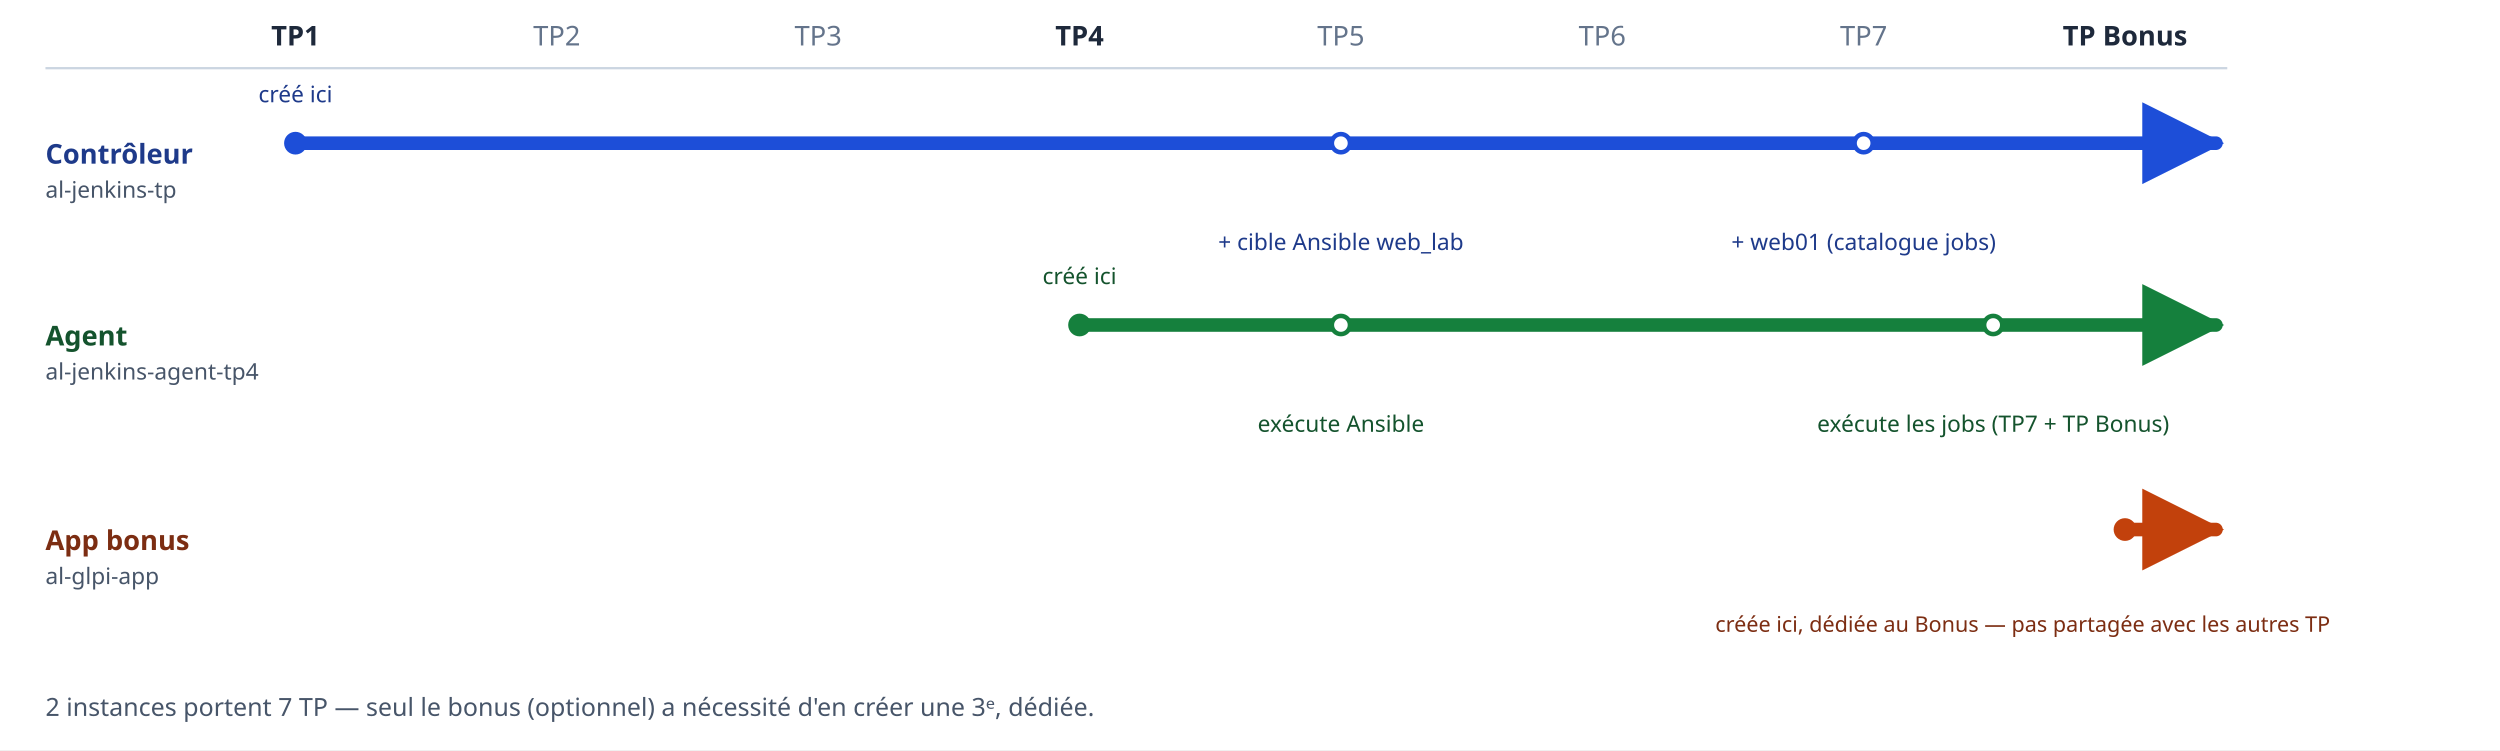
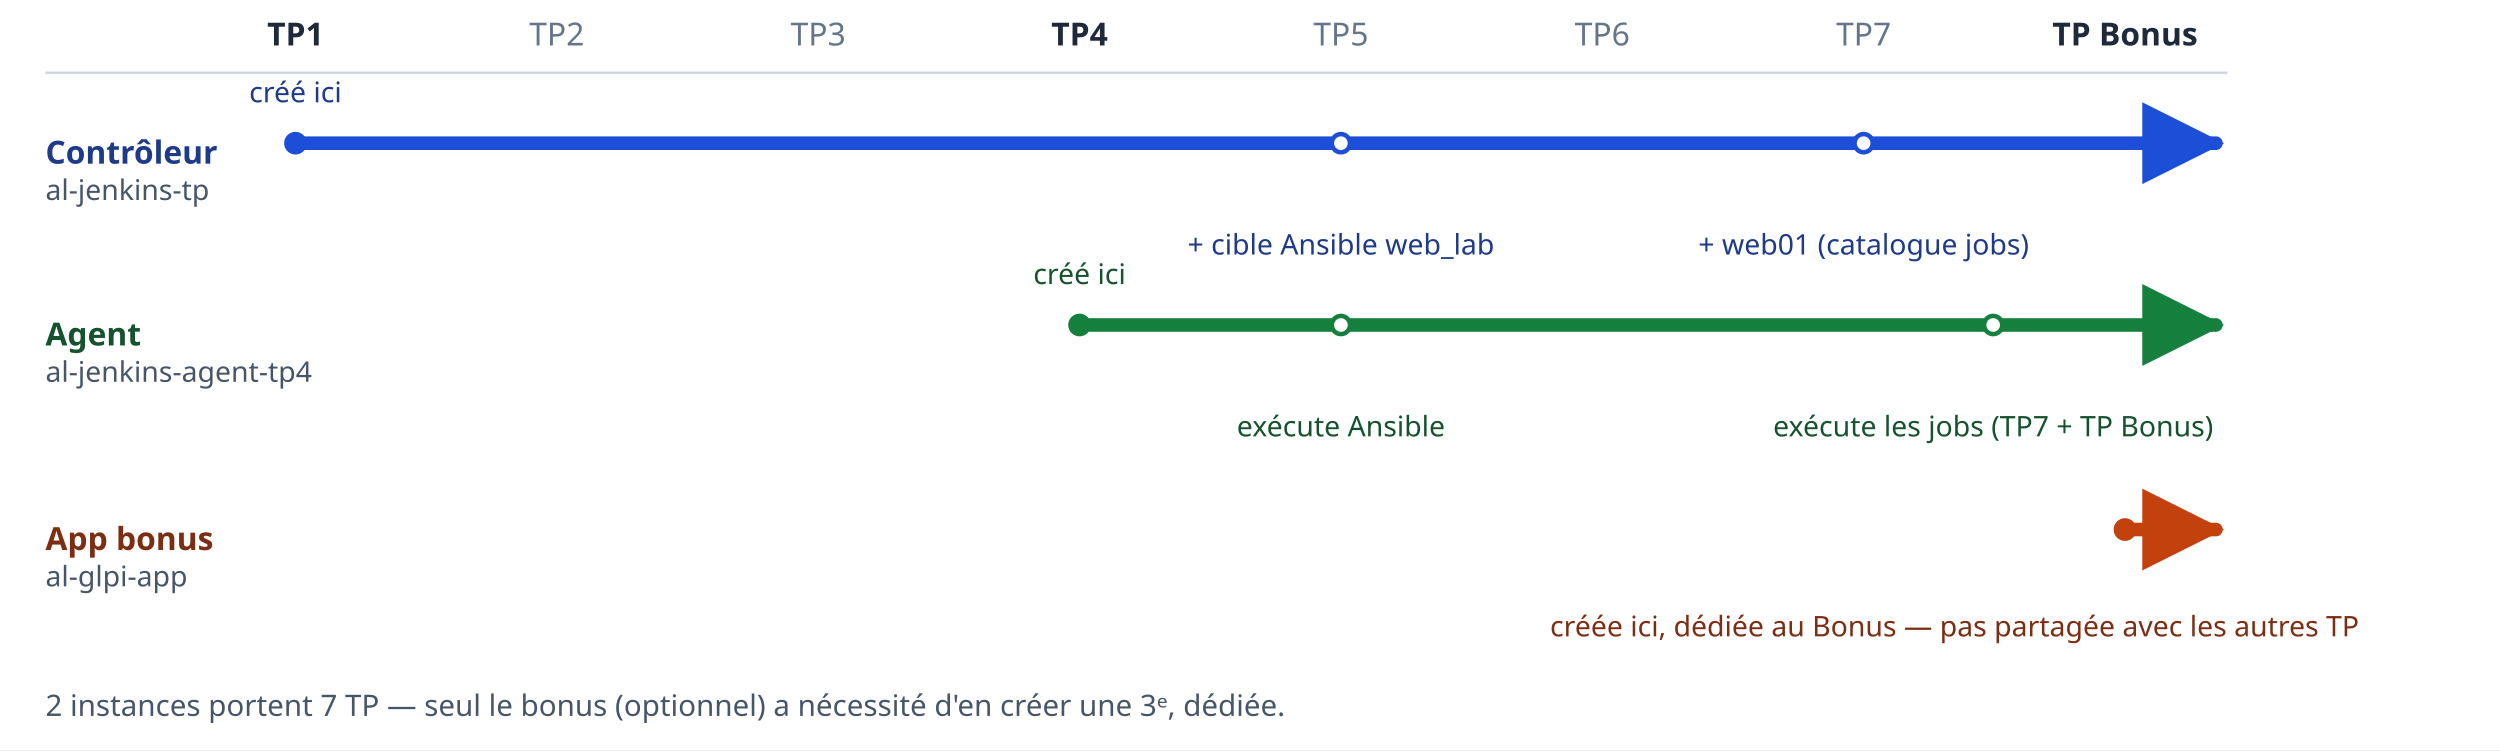
<svg xmlns="http://www.w3.org/2000/svg" viewBox="0 0 1100 330" role="img" aria-label="Sur les 7 TP + le bonus, seules deux instances EC2 sont créées : le contrôleur au TP1 (réutilisé comme cible Ansible dès le TP5, puis comme web01 au TP7) et l'agent au TP4 (réutilisé pour exécuter les jobs Ansible du TP5 au TP7 et du TP Bonus). Une troisième instance, dédiée, n'est créée que pour l'app bonus GLPI.">
  <defs>
    <marker id="arrowB" viewBox="0 0 10 10" refX="9" refY="5" markerWidth="6" markerHeight="6" orient="auto-start-reverse">
      <path d="M0,0 L10,5 L0,10 z" fill="#1d4ed8" />
    </marker>
    <marker id="arrowG" viewBox="0 0 10 10" refX="9" refY="5" markerWidth="6" markerHeight="6" orient="auto-start-reverse">
      <path d="M0,0 L10,5 L0,10 z" fill="#15803d" />
    </marker>
    <marker id="arrowA" viewBox="0 0 10 10" refX="9" refY="5" markerWidth="6" markerHeight="6" orient="auto-start-reverse">
      <path d="M0,0 L10,5 L0,10 z" fill="#c2410c" />
    </marker>
  </defs>
  <rect x="0" y="0" width="1100" height="330" fill="#ffffff" />
-   <text x="130" y="20" text-anchor="middle" font-family="sans-serif" font-size="12" font-weight="700" fill="#1e293b">TP1</text>
-   <text x="245" y="20" text-anchor="middle" font-family="sans-serif" font-size="12" fill="#64748b">TP2</text>
-   <text x="360" y="20" text-anchor="middle" font-family="sans-serif" font-size="12" fill="#64748b">TP3</text>
-   <text x="475" y="20" text-anchor="middle" font-family="sans-serif" font-size="12" font-weight="700" fill="#1e293b">TP4</text>
-   <text x="590" y="20" text-anchor="middle" font-family="sans-serif" font-size="12" fill="#64748b">TP5</text>
-   <text x="705" y="20" text-anchor="middle" font-family="sans-serif" font-size="12" fill="#64748b">TP6</text>
-   <text x="820" y="20" text-anchor="middle" font-family="sans-serif" font-size="12" fill="#64748b">TP7</text>
-   <text x="935" y="20" text-anchor="middle" font-family="sans-serif" font-size="12" font-weight="700" fill="#1e293b">TP Bonus</text>
-   <line x1="20" y1="30" x2="980" y2="30" stroke="#cbd5e1" stroke-width="1" />
-   <text x="20" y="72" font-family="sans-serif" font-size="12" font-weight="700" fill="#1e3a8a">Contrôleur</text>
-   <text x="20" y="87" font-family="sans-serif" font-size="10" fill="#475569">al-jenkins-tp</text>
-   <text x="20" y="152" font-family="sans-serif" font-size="12" font-weight="700" fill="#14532d">Agent</text>
-   <text x="20" y="167" font-family="sans-serif" font-size="10" fill="#475569">al-jenkins-agent-tp4</text>
-   <text x="20" y="242" font-family="sans-serif" font-size="12" font-weight="700" fill="#7c2d12">App bonus</text>
-   <text x="20" y="257" font-family="sans-serif" font-size="10" fill="#475569">al-glpi-app</text>
+   <text x="130" y="20" text-anchor="middle" font-family="sans-serif" font-size="14" font-weight="700" fill="#1e293b">TP1</text>
+   <text x="245" y="20" text-anchor="middle" font-family="sans-serif" font-size="14" fill="#64748b">TP2</text>
+   <text x="360" y="20" text-anchor="middle" font-family="sans-serif" font-size="14" fill="#64748b">TP3</text>
+   <text x="475" y="20" text-anchor="middle" font-family="sans-serif" font-size="14" font-weight="700" fill="#1e293b">TP4</text>
+   <text x="590" y="20" text-anchor="middle" font-family="sans-serif" font-size="14" fill="#64748b">TP5</text>
+   <text x="705" y="20" text-anchor="middle" font-family="sans-serif" font-size="14" fill="#64748b">TP6</text>
+   <text x="820" y="20" text-anchor="middle" font-family="sans-serif" font-size="14" fill="#64748b">TP7</text>
+   <text x="935" y="20" text-anchor="middle" font-family="sans-serif" font-size="14" font-weight="700" fill="#1e293b">TP Bonus</text>
+   <line x1="20" y1="32" x2="980" y2="32" stroke="#cbd5e1" stroke-width="1" />
+   <text x="20" y="72" font-family="sans-serif" font-size="14" font-weight="700" fill="#1e3a8a">Contrôleur</text>
+   <text x="20" y="88" font-family="sans-serif" font-size="12.5" fill="#475569">al-jenkins-tp</text>
+   <text x="20" y="152" font-family="sans-serif" font-size="14" font-weight="700" fill="#14532d">Agent</text>
+   <text x="20" y="168" font-family="sans-serif" font-size="12.5" fill="#475569">al-jenkins-agent-tp4</text>
+   <text x="20" y="242" font-family="sans-serif" font-size="14" font-weight="700" fill="#7c2d12">App bonus</text>
+   <text x="20" y="258" font-family="sans-serif" font-size="12.5" fill="#475569">al-glpi-app</text>
  <path d="M130,63 L975,63" fill="none" stroke="#1d4ed8" stroke-width="6" stroke-linecap="round" marker-end="url(#arrowB)" />
  <circle cx="130" cy="63" r="5" fill="#1d4ed8" />
-   <text x="130" y="45" text-anchor="middle" font-family="sans-serif" font-size="10" fill="#1e3a8a">créé ici</text>
+   <text x="130" y="45" text-anchor="middle" font-family="sans-serif" font-size="12.5" fill="#1e3a8a">créé ici</text>
  <circle cx="590" cy="63" r="4" fill="#ffffff" stroke="#1d4ed8" stroke-width="2" />
-   <rect x="533" y="98" width="114" height="16" fill="#ffffff" opacity="0.92" />
-   <text x="590" y="110" text-anchor="middle" font-family="sans-serif" font-size="10" fill="#1e3a8a">+ cible Ansible web_lab</text>
+   <rect x="510" y="97" width="160" height="20" fill="#ffffff" opacity="0.92" />
+   <text x="590" y="112" text-anchor="middle" font-family="sans-serif" font-size="12.5" fill="#1e3a8a">+ cible Ansible web_lab</text>
  <circle cx="820" cy="63" r="4" fill="#ffffff" stroke="#1d4ed8" stroke-width="2" />
-   <rect x="770" y="98" width="100" height="16" fill="#ffffff" opacity="0.92" />
-   <text x="820" y="110" text-anchor="middle" font-family="sans-serif" font-size="10" fill="#1e3a8a">+ web01 (catalogue jobs)</text>
+   <rect x="750" y="97" width="140" height="20" fill="#ffffff" opacity="0.92" />
+   <text x="820" y="112" text-anchor="middle" font-family="sans-serif" font-size="12.5" fill="#1e3a8a">+ web01 (catalogue jobs)</text>
  <path d="M475,143 L975,143" fill="none" stroke="#15803d" stroke-width="6" stroke-linecap="round" marker-end="url(#arrowG)" />
  <circle cx="475" cy="143" r="5" fill="#15803d" />
-   <text x="475" y="125" text-anchor="middle" font-family="sans-serif" font-size="10" fill="#14532d">créé ici</text>
+   <text x="475" y="125" text-anchor="middle" font-family="sans-serif" font-size="12.5" fill="#14532d">créé ici</text>
  <circle cx="590" cy="143" r="4" fill="#ffffff" stroke="#15803d" stroke-width="2" />
-   <rect x="545" y="178" width="90" height="16" fill="#ffffff" opacity="0.92" />
-   <text x="590" y="190" text-anchor="middle" font-family="sans-serif" font-size="10" fill="#14532d">exécute Ansible</text>
+   <rect x="524" y="177" width="132" height="20" fill="#ffffff" opacity="0.92" />
+   <text x="590" y="192" text-anchor="middle" font-family="sans-serif" font-size="12.5" fill="#14532d">exécute Ansible</text>
  <circle cx="877" cy="143" r="4" fill="#ffffff" stroke="#15803d" stroke-width="2" />
-   <rect x="792" y="178" width="170" height="16" fill="#ffffff" opacity="0.92" />
-   <text x="877" y="190" text-anchor="middle" font-family="sans-serif" font-size="10" fill="#14532d">exécute les jobs (TP7 + TP Bonus)</text>
+   <rect x="757" y="177" width="240" height="20" fill="#ffffff" opacity="0.92" />
+   <text x="877" y="192" text-anchor="middle" font-family="sans-serif" font-size="12.5" fill="#14532d">exécute les jobs (TP7 + TP Bonus)</text>
  <path d="M935,233 L975,233" fill="none" stroke="#c2410c" stroke-width="6" stroke-linecap="round" marker-end="url(#arrowA)" />
  <circle cx="935" cy="233" r="5" fill="#c2410c" />
-   <rect x="700" y="266" width="380" height="16" fill="#ffffff" opacity="0.92" />
-   <text x="890" y="278" text-anchor="middle" font-family="sans-serif" font-size="9.5" fill="#7c2d12">créée ici, dédiée au Bonus — pas partagée avec les autres TP</text>
-   <text x="20" y="315" font-family="sans-serif" font-size="11" fill="#475569">2 instances portent 7 TP — seul le bonus (optionnel) a nécessité d'en créer une 3ᵉ, dédiée.</text>
+   <rect x="630" y="265" width="460" height="20" fill="#ffffff" opacity="0.92" />
+   <text x="860" y="280" text-anchor="middle" font-family="sans-serif" font-size="12.5" fill="#7c2d12">créée ici, dédiée au Bonus — pas partagée avec les autres TP</text>
+   <text x="20" y="315" font-family="sans-serif" font-size="13" fill="#475569">2 instances portent 7 TP — seul le bonus (optionnel) a nécessité d'en créer une 3ᵉ, dédiée.</text>
</svg>
